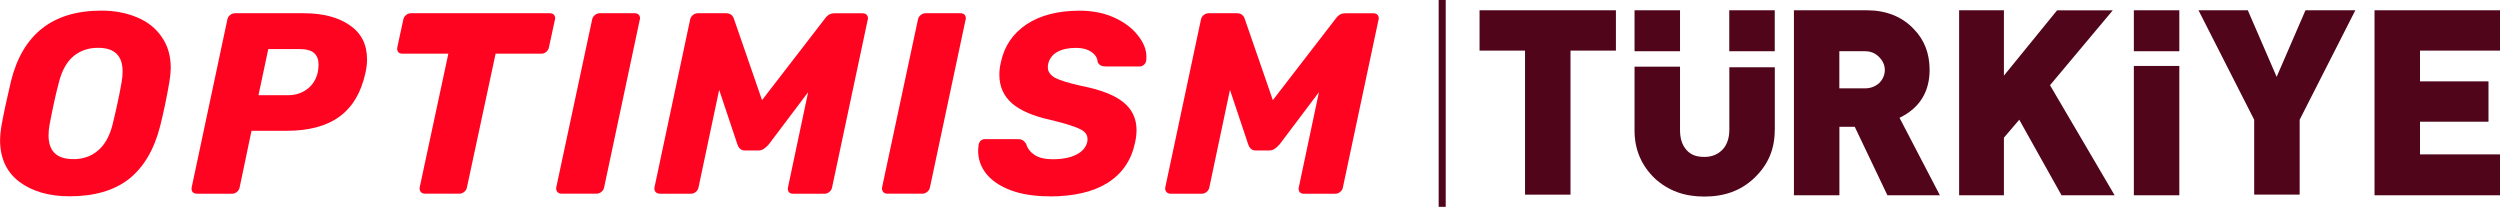
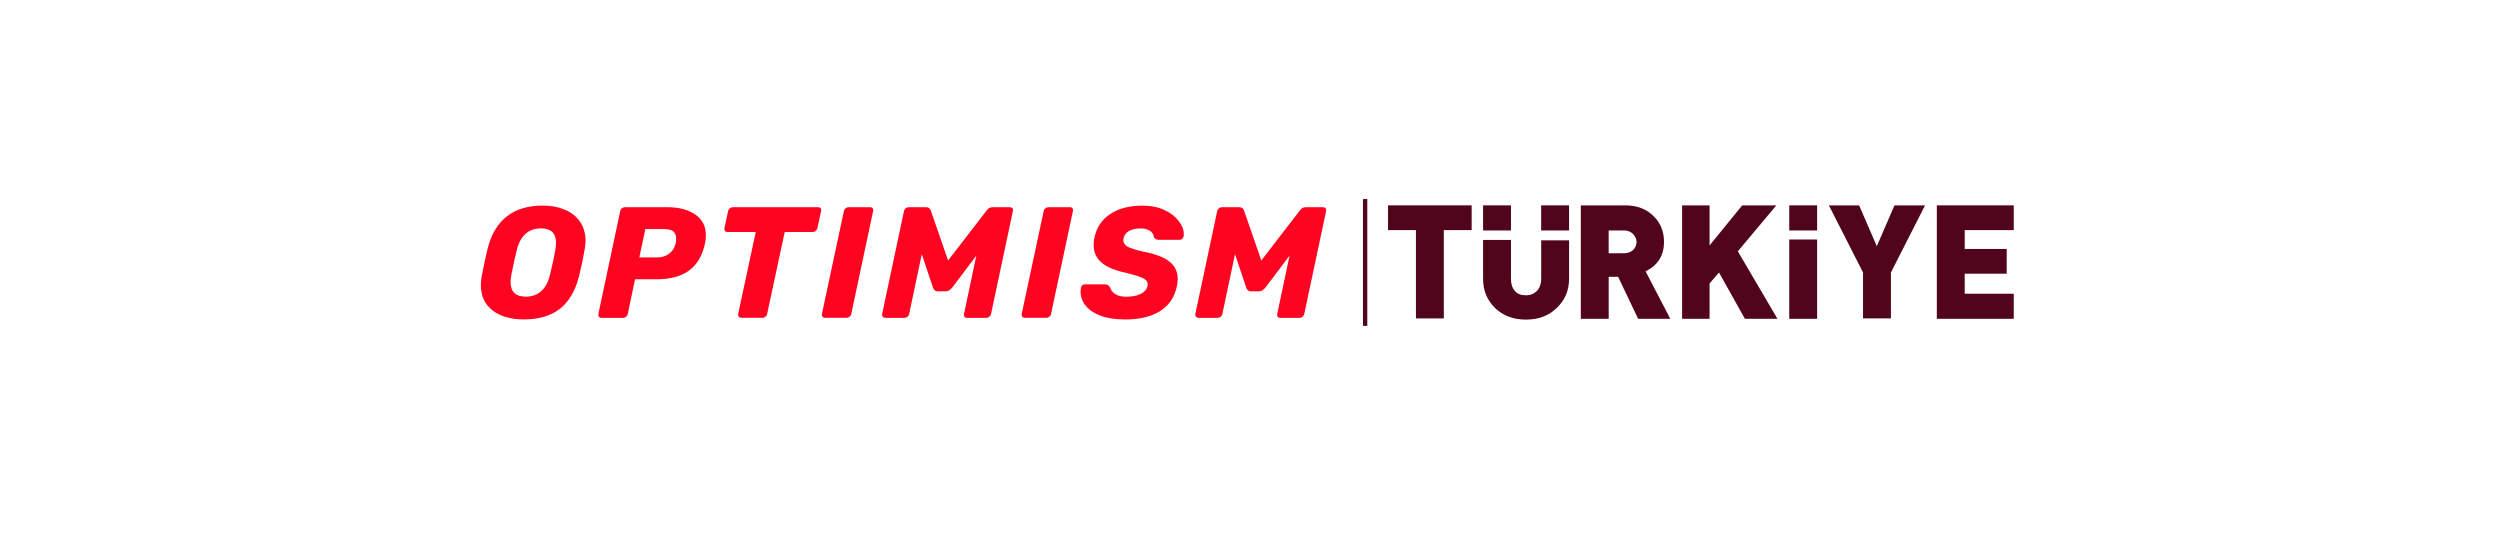
- <svg xmlns="http://www.w3.org/2000/svg" id="Layer_1" viewBox="0 0 365.01 32.32">
+ <svg xmlns="http://www.w3.org/2000/svg" id="Layer_1" data-name="Layer 1" viewBox="0 0 595.28 126.94">
  <defs>
-     <style>.cls-1{fill:#ff0420;}.cls-2{fill:#51051b;}</style>
+     <style>
+       .cls-1 {
+         fill: #ff0420;
+       }
+ 
+       .cls-2 {
+         fill: #51051b;
+       }
+     </style>
  </defs>
  <g>
    <g>
-       <path class="cls-2" d="M235.94,7.39h-6.64V28.42h-6.64V7.39h-6.64V1.5h19.91V7.39h0Z" />
-       <path class="cls-2" d="M259.12,18.98c0,2.9-1.03,5.14-2.99,7.01s-4.39,2.71-7.29,2.71-5.23-.84-7.2-2.62c-1.96-1.87-2.99-4.21-2.99-7.01V9.73h6.64v9.25c0,1.21,.28,2.15,.93,2.9s1.5,1.03,2.62,1.03,1.96-.37,2.62-1.03c.65-.65,1.03-1.68,1.03-2.9V9.82h6.64v9.16h0Z" />
-       <path class="cls-2" d="M283.23,28.51h-7.66l-4.77-10h-2.24v10h-6.64V1.5h10.65c2.8,0,5.14,.93,6.82,2.71,1.59,1.59,2.34,3.64,2.34,5.98,0,3.27-1.5,5.61-4.39,7.01l5.89,11.31Zm-8.04-18.32c0-.65-.28-1.31-.84-1.87s-1.21-.84-2.06-.84h-3.74v5.42h3.74c.84,0,1.5-.28,2.06-.75,.56-.56,.84-1.21,.84-1.96Z" />
-       <path class="cls-2" d="M308.75,28.51h-7.76l-6.17-11.03-2.24,2.62v8.41h-6.54V1.5h6.54V11.04l7.76-9.53h8.13l-9.16,10.93,9.44,16.08Z" />
-       <path class="cls-2" d="M318.19,28.51h-6.64V9.63h6.64V28.51Z" />
-       <path class="cls-2" d="M318.19,7.48h-6.64V1.5h6.64V7.48Z" />
-       <path class="cls-2" d="M259.12,7.48h-6.64V1.5h6.64V7.48Z" />
-       <path class="cls-2" d="M245.29,7.48h-6.64V1.5h6.64V7.48Z" />
-       <path class="cls-2" d="M343.89,1.5l-8.13,15.98v10.93h-6.64v-10.93l-8.13-15.98h7.2l4.21,9.72,4.21-9.72c.09,0,7.29,0,7.29,0Z" />
-       <path class="cls-2" d="M365.01,28.51h-18.32V1.5h18.32V7.39h-11.68v4.49h10v5.89h-10v4.77h11.68v5.98Z" />
+       <path class="cls-2" d="M350.43,54.79h-6.64v21.03h-6.64v-21.03h-6.64v-5.89h19.91v5.89h0Z" />
+       <path class="cls-2" d="M373.61,66.38c0,2.9-1.03,5.14-2.99,7.01s-4.39,2.71-7.29,2.71-5.23-.84-7.2-2.62c-1.96-1.87-2.99-4.21-2.99-7.01v-9.34h6.64v9.25c0,1.21,.28,2.15,.93,2.9s1.5,1.03,2.62,1.03,1.96-.37,2.62-1.03c.65-.65,1.03-1.68,1.03-2.9v-9.16h6.64v9.16h-.01Z" />
+       <path class="cls-2" d="M397.72,75.91h-7.66l-4.77-10h-2.24v10h-6.64v-27.01h10.65c2.8,0,5.14,.93,6.82,2.71,1.59,1.59,2.34,3.64,2.34,5.98,0,3.27-1.5,5.61-4.39,7.01l5.89,11.31Zm-8.04-18.32c0-.65-.28-1.31-.84-1.87s-1.21-.84-2.06-.84h-3.74v5.42h3.74c.84,0,1.5-.28,2.06-.75,.56-.56,.84-1.21,.84-1.96Z" />
+       <path class="cls-2" d="M423.24,75.91h-7.76l-6.17-11.03-2.24,2.62v8.41h-6.54v-27.01h6.54v9.54l7.76-9.53h8.13l-9.16,10.93,9.44,16.08h0Z" />
+       <path class="cls-2" d="M432.68,75.91h-6.64v-18.88h6.64v18.88Z" />
+       <path class="cls-2" d="M432.68,54.88h-6.64v-5.98h6.64v5.98Z" />
+       <path class="cls-2" d="M373.61,54.88h-6.64v-5.98h6.64v5.98Z" />
+       <path class="cls-2" d="M359.78,54.88h-6.64v-5.98h6.64v5.98Z" />
+       <path class="cls-2" d="M458.38,48.9l-8.13,15.98v10.93h-6.64v-10.93l-8.13-15.98h7.2l4.21,9.72,4.21-9.72h7.28Z" />
+       <path class="cls-2" d="M479.5,75.91h-18.32v-27.01h18.32v5.89h-11.68v4.49h10v5.89h-10v4.77h11.68v5.98h0Z" />
    </g>
-     <rect class="cls-2" x="210.05" width="1.03" height="30.2" />
+     <rect class="cls-2" x="324.54" y="47.4" width="1.03" height="30.2" />
  </g>
-   <path class="cls-1" d="M10.17,28.66c-2.99,0-5.43-.7-7.34-2.11-1.88-1.43-2.82-3.46-2.82-6.1,0-.55,.06-1.23,.19-2.03,.33-1.81,.79-3.98,1.39-6.51C3.29,5,7.69,1.55,14.8,1.55c1.93,0,3.66,.33,5.2,.98,1.53,.63,2.74,1.58,3.61,2.86,.88,1.25,1.32,2.76,1.32,4.52,0,.53-.06,1.19-.19,2-.38,2.23-.83,4.4-1.36,6.51-.88,3.44-2.4,6.01-4.56,7.72-2.16,1.68-5.04,2.52-8.66,2.52Zm.53-5.42c1.41,0,2.6-.41,3.58-1.24,1-.83,1.72-2.1,2.15-3.8,.58-2.36,1.02-4.42,1.32-6.17,.1-.53,.15-1.07,.15-1.62,0-2.28-1.19-3.43-3.58-3.43-1.41,0-2.61,.41-3.61,1.24-.98,.83-1.68,2.1-2.11,3.8-.45,1.68-.9,3.74-1.36,6.17-.1,.5-.15,1.03-.15,1.58,0,2.31,1.2,3.46,3.61,3.46Z" />
-   <path class="cls-1" d="M28.74,28.28c-.28,0-.49-.09-.64-.26-.13-.2-.16-.43-.11-.68L33.19,2.87c.05-.28,.19-.5,.41-.68,.23-.18,.46-.26,.72-.26h10.01c2.79,0,5.02,.58,6.7,1.73,1.71,1.15,2.56,2.82,2.56,5.01,0,.63-.08,1.28-.23,1.96-.63,2.89-1.9,5.02-3.8,6.4-1.88,1.38-4.47,2.07-7.76,2.07h-5.08l-1.73,8.25c-.05,.28-.19,.5-.41,.68-.23,.18-.46,.26-.72,.26h-5.12Zm13.33-14.38c1.05,0,1.97-.29,2.75-.87,.8-.58,1.33-1.41,1.58-2.48,.08-.43,.11-.8,.11-1.13,0-.73-.21-1.28-.64-1.66-.43-.4-1.15-.6-2.18-.6h-4.52l-1.43,6.74h4.33Z" />
-   <path class="cls-1" d="M62.07,28.28c-.28,0-.49-.09-.64-.26-.15-.2-.2-.43-.15-.68l4.18-19.5h-6.7c-.28,0-.49-.09-.64-.26-.13-.2-.16-.43-.11-.68l.87-4.03c.05-.28,.19-.5,.41-.68,.23-.18,.46-.26,.72-.26h20.26c.28,0,.49,.09,.64,.26,.1,.15,.15,.3,.15,.45,0,.08-.01,.15-.04,.23l-.87,4.03c-.05,.28-.19,.5-.41,.68-.2,.18-.44,.26-.72,.26h-6.66l-4.18,19.5c-.05,.28-.19,.5-.41,.68-.23,.18-.46,.26-.72,.26h-4.97Z" />
-   <path class="cls-1" d="M82.01,28.28c-.28,0-.49-.09-.64-.26-.15-.2-.2-.43-.15-.68l5.23-24.47c.05-.28,.19-.5,.41-.68,.23-.18,.46-.26,.72-.26h5.08c.28,0,.49,.09,.64,.26,.1,.15,.15,.3,.15,.45,0,.08-.01,.15-.04,.23l-5.2,24.47c-.05,.28-.19,.5-.41,.68-.23,.18-.46,.26-.72,.26h-5.08Z" />
-   <path class="cls-1" d="M96.35,28.28c-.28,0-.49-.09-.64-.26-.15-.18-.2-.4-.15-.68l5.2-24.47c.05-.28,.19-.5,.41-.68,.23-.18,.48-.26,.75-.26h4.07c.6,0,.99,.28,1.17,.83l4.1,11.86,9.15-11.86c.13-.2,.3-.39,.53-.56,.25-.18,.55-.26,.9-.26h4.1c.28,0,.49,.09,.64,.26,.1,.15,.15,.3,.15,.45,0,.08-.01,.15-.04,.23l-5.2,24.47c-.05,.28-.19,.5-.41,.68-.23,.18-.46,.26-.72,.26h-4.56c-.28,0-.49-.09-.64-.26-.13-.2-.16-.43-.11-.68l2.94-13.89-5.76,7.64c-.25,.28-.49,.49-.72,.64-.23,.15-.49,.23-.79,.23h-1.96c-.53,0-.89-.29-1.09-.87l-2.67-7.98-3.01,14.23c-.05,.28-.19,.5-.41,.68-.23,.18-.46,.26-.72,.26h-4.52Z" />
-   <path class="cls-1" d="M129.58,28.28c-.28,0-.49-.09-.64-.26-.15-.2-.2-.43-.15-.68l5.23-24.47c.05-.28,.19-.5,.41-.68,.23-.18,.46-.26,.72-.26h5.08c.28,0,.49,.09,.64,.26,.1,.15,.15,.3,.15,.45,0,.08-.01,.15-.04,.23l-5.2,24.47c-.05,.28-.19,.5-.41,.68-.23,.18-.46,.26-.72,.26h-5.08Z" />
-   <path class="cls-1" d="M153.21,28.66c-2.21,0-4.1-.3-5.69-.9-1.56-.6-2.74-1.41-3.54-2.41-.78-1-1.17-2.12-1.17-3.35,0-.2,.03-.5,.08-.9,.05-.23,.15-.41,.3-.56,.18-.15,.38-.23,.6-.23h4.82c.3,0,.53,.05,.68,.15,.18,.1,.35,.28,.53,.53,.18,.65,.58,1.19,1.21,1.62,.65,.43,1.54,.64,2.67,.64,1.43,0,2.59-.23,3.46-.68,.88-.45,1.41-1.07,1.58-1.84,.03-.1,.04-.25,.04-.45,0-.63-.39-1.12-1.17-1.47-.78-.38-2.21-.82-4.29-1.32-2.43-.53-4.28-1.32-5.53-2.37-1.25-1.08-1.88-2.48-1.88-4.22,0-.6,.08-1.22,.23-1.84,.5-2.33,1.74-4.17,3.73-5.5,2.01-1.33,4.59-2,7.76-2,1.91,0,3.6,.34,5.08,1.02,1.48,.68,2.62,1.54,3.43,2.6,.83,1.03,1.24,2.06,1.24,3.09,0,.3-.01,.51-.04,.64-.05,.23-.16,.41-.34,.56-.15,.15-.34,.23-.57,.23h-5.04c-.55,0-.93-.21-1.13-.64-.03-.58-.33-1.07-.9-1.47-.58-.4-1.33-.6-2.26-.6-1.1,0-2.02,.2-2.75,.6-.7,.4-1.14,.99-1.32,1.77-.03,.13-.04,.29-.04,.49,0,.6,.35,1.1,1.05,1.51,.73,.38,2,.77,3.8,1.17,2.81,.55,4.86,1.34,6.14,2.37,1.3,1.03,1.96,2.4,1.96,4.1,0,.58-.08,1.2-.23,1.88-.55,2.56-1.9,4.51-4.03,5.84-2.11,1.31-4.93,1.96-8.47,1.96Z" />
-   <path class="cls-1" d="M170.93,28.28c-.28,0-.49-.09-.64-.26-.15-.18-.2-.4-.15-.68l5.2-24.47c.05-.28,.19-.5,.41-.68,.23-.18,.48-.26,.75-.26h4.07c.6,0,.99,.28,1.17,.83l4.1,11.86,9.15-11.86c.13-.2,.3-.39,.53-.56,.25-.18,.55-.26,.9-.26h4.1c.28,0,.49,.09,.64,.26,.1,.15,.15,.3,.15,.45,0,.08-.01,.15-.04,.23l-5.2,24.47c-.05,.28-.19,.5-.41,.68-.23,.18-.46,.26-.72,.26h-4.56c-.28,0-.49-.09-.64-.26-.13-.2-.16-.43-.11-.68l2.94-13.89-5.76,7.64c-.25,.28-.49,.49-.72,.64-.23,.15-.49,.23-.79,.23h-1.96c-.53,0-.89-.29-1.09-.87l-2.67-7.98-3.01,14.23c-.05,.28-.19,.5-.41,.68-.23,.18-.46,.26-.72,.26h-4.52Z" />
+   <path class="cls-1" d="M124.66,76.06c-2.99,0-5.43-.7-7.34-2.11-1.88-1.43-2.82-3.46-2.82-6.1,0-.55,.06-1.23,.19-2.03,.33-1.81,.79-3.98,1.39-6.51,1.7-6.91,6.1-10.36,13.21-10.36,1.93,0,3.66,.33,5.2,.98,1.53,.63,2.74,1.58,3.61,2.86,.88,1.25,1.32,2.76,1.32,4.52,0,.53-.06,1.19-.19,2-.38,2.23-.83,4.4-1.36,6.51-.88,3.44-2.4,6.01-4.56,7.72-2.16,1.68-5.04,2.52-8.66,2.52h.01Zm.53-5.42c1.41,0,2.6-.41,3.58-1.24,1-.83,1.72-2.1,2.15-3.8,.58-2.36,1.02-4.42,1.32-6.17,.1-.53,.15-1.07,.15-1.62,0-2.28-1.19-3.43-3.58-3.43-1.41,0-2.61,.41-3.61,1.24-.98,.83-1.68,2.1-2.11,3.8-.45,1.68-.9,3.74-1.36,6.17-.1,.5-.15,1.03-.15,1.58,0,2.31,1.2,3.46,3.61,3.46h0Z" />
+   <path class="cls-1" d="M143.23,75.68c-.28,0-.49-.09-.64-.26-.13-.2-.16-.43-.11-.68l5.2-24.47c.05-.28,.19-.5,.41-.68,.23-.18,.46-.26,.72-.26h10.01c2.79,0,5.02,.58,6.7,1.73,1.71,1.15,2.56,2.82,2.56,5.01,0,.63-.08,1.28-.23,1.96-.63,2.89-1.9,5.02-3.8,6.4-1.88,1.38-4.47,2.07-7.76,2.07h-5.08l-1.73,8.25c-.05,.28-.19,.5-.41,.68-.23,.18-.46,.26-.72,.26h-5.12Zm13.33-14.39c1.05,0,1.97-.29,2.75-.87,.8-.58,1.33-1.41,1.58-2.48,.08-.43,.11-.8,.11-1.13,0-.73-.21-1.28-.64-1.66-.43-.4-1.15-.6-2.18-.6h-4.52l-1.43,6.74h4.33Z" />
+   <path class="cls-1" d="M176.56,75.68c-.28,0-.49-.09-.64-.26-.15-.2-.2-.43-.15-.68l4.18-19.5h-6.7c-.28,0-.49-.09-.64-.26-.13-.2-.16-.43-.11-.68l.87-4.03c.05-.28,.19-.5,.41-.68,.23-.18,.46-.26,.72-.26h20.26c.28,0,.49,.09,.64,.26,.1,.15,.15,.3,.15,.45,0,.08-.01,.15-.04,.23l-.87,4.03c-.05,.28-.19,.5-.41,.68-.2,.18-.44,.26-.72,.26h-6.66l-4.18,19.5c-.05,.28-.19,.5-.41,.68-.23,.18-.46,.26-.72,.26h-4.98Z" />
+   <path class="cls-1" d="M196.5,75.68c-.28,0-.49-.09-.64-.26-.15-.2-.2-.43-.15-.68l5.23-24.47c.05-.28,.19-.5,.41-.68,.23-.18,.46-.26,.72-.26h5.08c.28,0,.49,.09,.64,.26,.1,.15,.15,.3,.15,.45,0,.08-.01,.15-.04,.23l-5.2,24.47c-.05,.28-.19,.5-.41,.68-.23,.18-.46,.26-.72,.26h-5.07Z" />
+   <path class="cls-1" d="M210.84,75.68c-.28,0-.49-.09-.64-.26-.15-.18-.2-.4-.15-.68l5.2-24.47c.05-.28,.19-.5,.41-.68,.23-.18,.48-.26,.75-.26h4.07c.6,0,.99,.28,1.17,.83l4.1,11.86,9.15-11.86c.13-.2,.3-.39,.53-.56,.25-.18,.55-.26,.9-.26h4.1c.28,0,.49,.09,.64,.26,.1,.15,.15,.3,.15,.45,0,.08-.01,.15-.04,.23l-5.2,24.47c-.05,.28-.19,.5-.41,.68-.23,.18-.46,.26-.72,.26h-4.56c-.28,0-.49-.09-.64-.26-.13-.2-.16-.43-.11-.68l2.94-13.89-5.76,7.64c-.25,.28-.49,.49-.72,.64s-.49,.23-.79,.23h-1.96c-.53,0-.89-.29-1.09-.87l-2.67-7.98-3.01,14.23c-.05,.28-.19,.5-.41,.68-.23,.18-.46,.26-.72,.26h-4.51Z" />
+   <path class="cls-1" d="M244.07,75.68c-.28,0-.49-.09-.64-.26-.15-.2-.2-.43-.15-.68l5.23-24.47c.05-.28,.19-.5,.41-.68,.23-.18,.46-.26,.72-.26h5.08c.28,0,.49,.09,.64,.26,.1,.15,.15,.3,.15,.45,0,.08,0,.15-.04,.23l-5.2,24.47c-.05,.28-.19,.5-.41,.68-.23,.18-.46,.26-.72,.26h-5.07Z" />
+   <path class="cls-1" d="M267.7,76.06c-2.21,0-4.1-.3-5.69-.9-1.56-.6-2.74-1.41-3.54-2.41-.78-1-1.17-2.12-1.17-3.35,0-.2,.03-.5,.08-.9,.05-.23,.15-.41,.3-.56,.18-.15,.38-.23,.6-.23h4.82c.3,0,.53,.05,.68,.15,.18,.1,.35,.28,.53,.53,.18,.65,.58,1.19,1.21,1.62,.65,.43,1.54,.64,2.67,.64,1.43,0,2.59-.23,3.46-.68,.88-.45,1.41-1.07,1.58-1.84,.03-.1,.04-.25,.04-.45,0-.63-.39-1.12-1.17-1.47-.78-.38-2.21-.82-4.29-1.32-2.43-.53-4.28-1.32-5.53-2.37-1.25-1.08-1.88-2.48-1.88-4.22,0-.6,.08-1.22,.23-1.84,.5-2.33,1.74-4.17,3.73-5.5,2.01-1.33,4.59-2,7.76-2,1.91,0,3.6,.34,5.08,1.02,1.48,.68,2.62,1.54,3.43,2.6,.83,1.03,1.24,2.06,1.24,3.09,0,.3,0,.51-.04,.64-.05,.23-.16,.41-.34,.56-.15,.15-.34,.23-.57,.23h-5.04c-.55,0-.93-.21-1.13-.64-.03-.58-.33-1.07-.9-1.47-.58-.4-1.33-.6-2.26-.6-1.1,0-2.02,.2-2.75,.6-.7,.4-1.14,.99-1.32,1.77-.03,.13-.04,.29-.04,.49,0,.6,.35,1.1,1.05,1.51,.73,.38,2,.77,3.8,1.17,2.81,.55,4.86,1.34,6.14,2.37,1.3,1.03,1.96,2.4,1.96,4.1,0,.58-.08,1.2-.23,1.88-.55,2.56-1.9,4.51-4.03,5.84-2.11,1.31-4.93,1.96-8.47,1.96v-.02Z" />
+   <path class="cls-1" d="M285.42,75.68c-.28,0-.49-.09-.64-.26-.15-.18-.2-.4-.15-.68l5.2-24.47c.05-.28,.19-.5,.41-.68,.23-.18,.48-.26,.75-.26h4.07c.6,0,.99,.28,1.17,.83l4.1,11.86,9.15-11.86c.13-.2,.3-.39,.53-.56,.25-.18,.55-.26,.9-.26h4.1c.28,0,.49,.09,.64,.26,.1,.15,.15,.3,.15,.45,0,.08,0,.15-.04,.23l-5.2,24.47c-.05,.28-.19,.5-.41,.68-.23,.18-.46,.26-.72,.26h-4.56c-.28,0-.49-.09-.64-.26-.13-.2-.16-.43-.11-.68l2.94-13.89-5.76,7.64c-.25,.28-.49,.49-.72,.64s-.49,.23-.79,.23h-1.96c-.53,0-.89-.29-1.09-.87l-2.67-7.98-3.01,14.23c-.05,.28-.19,.5-.41,.68-.23,.18-.46,.26-.72,.26h-4.51Z" />
</svg>
